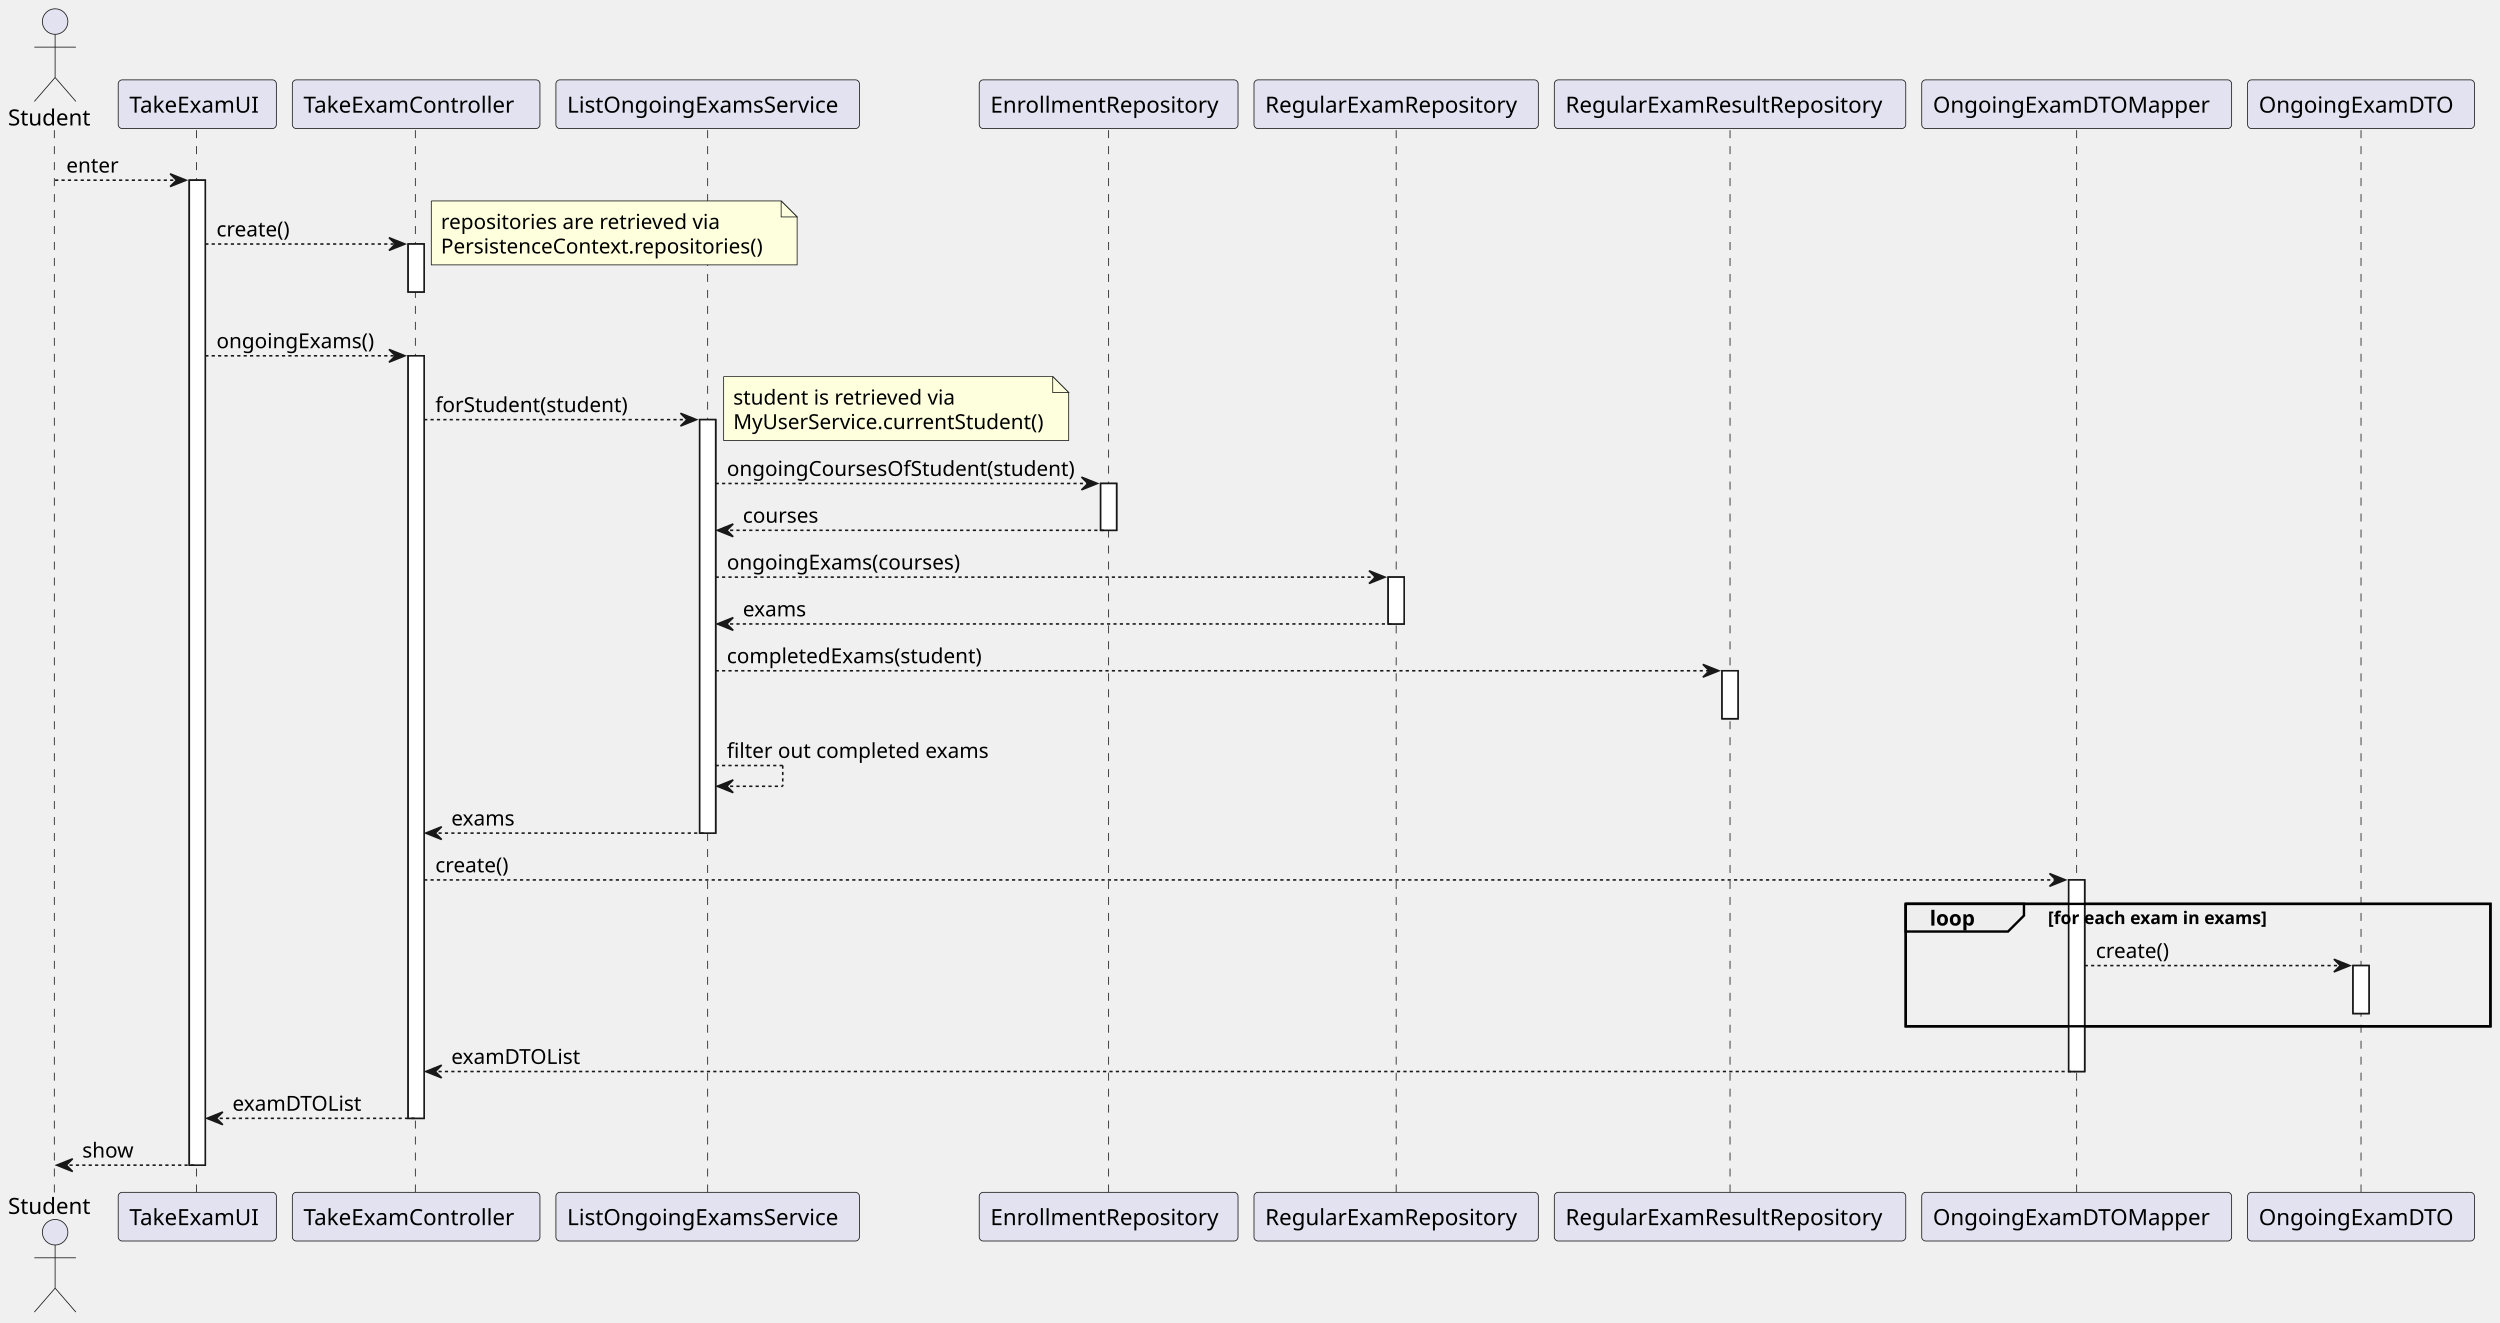
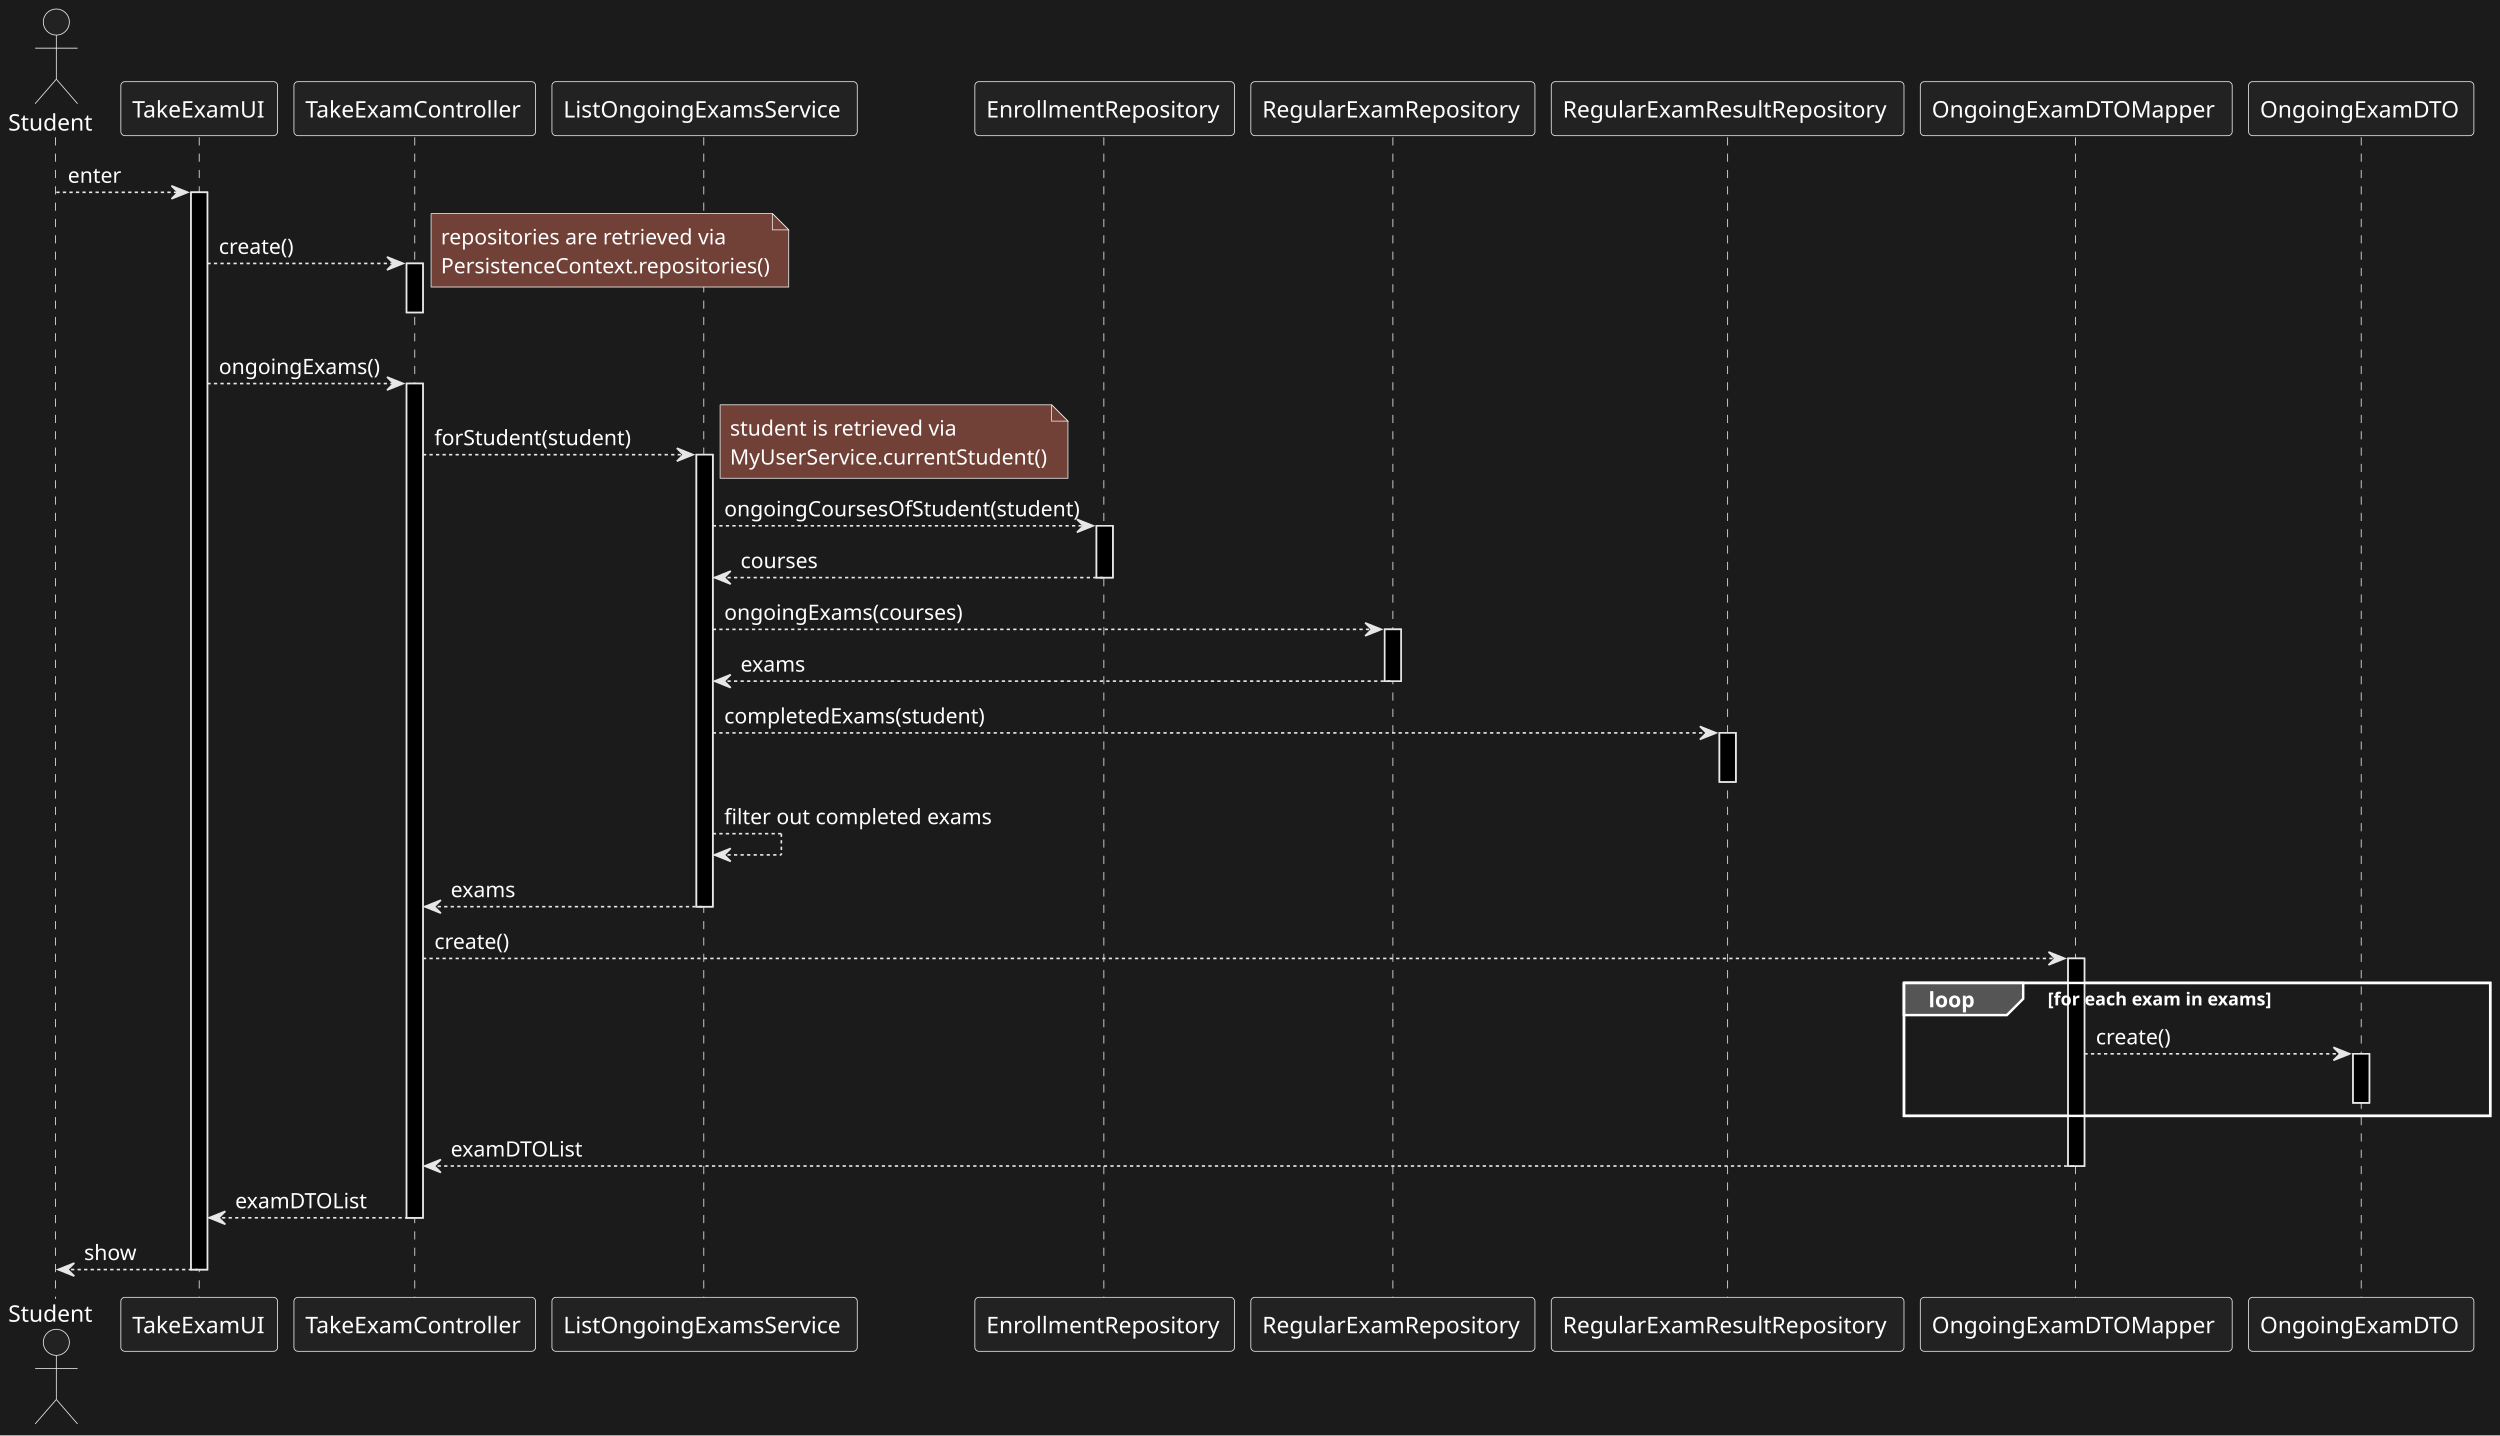
- <svg xmlns="http://www.w3.org/2000/svg" contentStyleType="text/css" height="828px" preserveAspectRatio="none" style="width:1565px;height:828px;background:#FFFFFF;" version="1.1" viewBox="0 0 1565 828" width="1565px" zoomAndPan="magnify">
+ <svg xmlns="http://www.w3.org/2000/svg" contentStyleType="text/css" height="879px" preserveAspectRatio="none" style="width:1531px;height:879px;background:#1B1B1B;" version="1.1" viewBox="0 0 1531 879" width="1531px" zoomAndPan="magnify">
  <defs />
  <g>
-     <rect fill="#FFFFFF" height="616.59" style="stroke:#181818;stroke-width:1.0;" width="10" x="118.5" y="112.799" />
-     <rect fill="#FFFFFF" height="30" style="stroke:#181818;stroke-width:1.0;" width="10" x="255.5" y="152.765" />
-     <rect fill="#FFFFFF" height="477.348" style="stroke:#181818;stroke-width:1.0;" width="10" x="255.5" y="222.731" />
-     <rect fill="#FFFFFF" height="258.829" style="stroke:#181818;stroke-width:1.0;" width="10" x="438" y="262.696" />
-     <rect fill="#FFFFFF" height="29.311" style="stroke:#181818;stroke-width:1.0;" width="10" x="689" y="302.662" />
-     <rect fill="#FFFFFF" height="29.311" style="stroke:#181818;stroke-width:1.0;" width="10" x="869" y="361.283" />
-     <rect fill="#FFFFFF" height="30" style="stroke:#181818;stroke-width:1.0;" width="10" x="1078" y="419.904" />
-     <rect fill="#FFFFFF" height="119.932" style="stroke:#181818;stroke-width:1.0;" width="10" x="1295" y="550.836" />
-     <rect fill="#FFFFFF" height="30" style="stroke:#181818;stroke-width:1.0;" width="10" x="1473" y="604.457" />
-     <rect fill="none" height="76.621" style="stroke:#000000;stroke-width:1.5;" width="366" x="1193" y="565.836" />
-     <line style="stroke:#181818;stroke-width:0.5;stroke-dasharray:5.0,5.0;" x1="34" x2="34" y1="81.488" y2="747.389" />
-     <line style="stroke:#181818;stroke-width:0.5;stroke-dasharray:5.0,5.0;" x1="123" x2="123" y1="81.488" y2="747.389" />
-     <line style="stroke:#181818;stroke-width:0.5;stroke-dasharray:5.0,5.0;" x1="260" x2="260" y1="81.488" y2="747.389" />
-     <line style="stroke:#181818;stroke-width:0.5;stroke-dasharray:5.0,5.0;" x1="443" x2="443" y1="81.488" y2="747.389" />
-     <line style="stroke:#181818;stroke-width:0.5;stroke-dasharray:5.0,5.0;" x1="694" x2="694" y1="81.488" y2="747.389" />
-     <line style="stroke:#181818;stroke-width:0.5;stroke-dasharray:5.0,5.0;" x1="874" x2="874" y1="81.488" y2="747.389" />
-     <line style="stroke:#181818;stroke-width:0.5;stroke-dasharray:5.0,5.0;" x1="1083" x2="1083" y1="81.488" y2="747.389" />
-     <line style="stroke:#181818;stroke-width:0.5;stroke-dasharray:5.0,5.0;" x1="1300" x2="1300" y1="81.488" y2="747.389" />
-     <line style="stroke:#181818;stroke-width:0.5;stroke-dasharray:5.0,5.0;" x1="1478" x2="1478" y1="81.488" y2="747.389" />
-     <text fill="#000000" font-family="sans-serif" font-size="14" lengthAdjust="spacing" textLength="53" x="5" y="78.535">Student</text>
-     <ellipse cx="34.5" cy="13.5" fill="#E2E2F0" rx="8" ry="8" style="stroke:#181818;stroke-width:0.5;" />
-     <path d="M34.5,21.5 L34.5,48.5 M21.5,29.5 L47.5,29.5 M34.5,48.5 L21.5,63.5 M34.5,48.5 L47.5,63.5 " fill="none" style="stroke:#181818;stroke-width:0.5;" />
-     <text fill="#000000" font-family="sans-serif" font-size="14" lengthAdjust="spacing" textLength="53" x="5" y="759.924">Student</text>
-     <ellipse cx="34.5" cy="771.377" fill="#E2E2F0" rx="8" ry="8" style="stroke:#181818;stroke-width:0.5;" />
-     <path d="M34.5,779.377 L34.5,806.377 M21.5,787.377 L47.5,787.377 M34.5,806.377 L21.5,821.377 M34.5,806.377 L47.5,821.377 " fill="none" style="stroke:#181818;stroke-width:0.5;" />
-     <rect fill="#E2E2F0" height="30.488" rx="2.5" ry="2.5" style="stroke:#181818;stroke-width:0.5;" width="99" x="74" y="50" />
-     <text fill="#000000" font-family="sans-serif" font-size="14" lengthAdjust="spacing" textLength="85" x="81" y="70.535">TakeExamUI</text>
-     <rect fill="#E2E2F0" height="30.488" rx="2.5" ry="2.5" style="stroke:#181818;stroke-width:0.5;" width="99" x="74" y="746.389" />
-     <text fill="#000000" font-family="sans-serif" font-size="14" lengthAdjust="spacing" textLength="85" x="81" y="766.924">TakeExamUI</text>
-     <rect fill="#E2E2F0" height="30.488" rx="2.5" ry="2.5" style="stroke:#181818;stroke-width:0.5;" width="155" x="183" y="50" />
-     <text fill="#000000" font-family="sans-serif" font-size="14" lengthAdjust="spacing" textLength="141" x="190" y="70.535">TakeExamController</text>
-     <rect fill="#E2E2F0" height="30.488" rx="2.5" ry="2.5" style="stroke:#181818;stroke-width:0.5;" width="155" x="183" y="746.389" />
-     <text fill="#000000" font-family="sans-serif" font-size="14" lengthAdjust="spacing" textLength="141" x="190" y="766.924">TakeExamController</text>
-     <rect fill="#E2E2F0" height="30.488" rx="2.5" ry="2.5" style="stroke:#181818;stroke-width:0.5;" width="190" x="348" y="50" />
-     <text fill="#000000" font-family="sans-serif" font-size="14" lengthAdjust="spacing" textLength="176" x="355" y="70.535">ListOngoingExamsService</text>
-     <rect fill="#E2E2F0" height="30.488" rx="2.5" ry="2.5" style="stroke:#181818;stroke-width:0.5;" width="190" x="348" y="746.389" />
-     <text fill="#000000" font-family="sans-serif" font-size="14" lengthAdjust="spacing" textLength="176" x="355" y="766.924">ListOngoingExamsService</text>
-     <rect fill="#E2E2F0" height="30.488" rx="2.5" ry="2.5" style="stroke:#181818;stroke-width:0.5;" width="162" x="613" y="50" />
-     <text fill="#000000" font-family="sans-serif" font-size="14" lengthAdjust="spacing" textLength="148" x="620" y="70.535">EnrollmentRepository</text>
-     <rect fill="#E2E2F0" height="30.488" rx="2.5" ry="2.5" style="stroke:#181818;stroke-width:0.5;" width="162" x="613" y="746.389" />
-     <text fill="#000000" font-family="sans-serif" font-size="14" lengthAdjust="spacing" textLength="148" x="620" y="766.924">EnrollmentRepository</text>
-     <rect fill="#E2E2F0" height="30.488" rx="2.5" ry="2.5" style="stroke:#181818;stroke-width:0.5;" width="178" x="785" y="50" />
-     <text fill="#000000" font-family="sans-serif" font-size="14" lengthAdjust="spacing" textLength="164" x="792" y="70.535">RegularExamRepository</text>
-     <rect fill="#E2E2F0" height="30.488" rx="2.5" ry="2.5" style="stroke:#181818;stroke-width:0.5;" width="178" x="785" y="746.389" />
-     <text fill="#000000" font-family="sans-serif" font-size="14" lengthAdjust="spacing" textLength="164" x="792" y="766.924">RegularExamRepository</text>
-     <rect fill="#E2E2F0" height="30.488" rx="2.5" ry="2.5" style="stroke:#181818;stroke-width:0.5;" width="220" x="973" y="50" />
-     <text fill="#000000" font-family="sans-serif" font-size="14" lengthAdjust="spacing" textLength="206" x="980" y="70.535">RegularExamResultRepository</text>
-     <rect fill="#E2E2F0" height="30.488" rx="2.5" ry="2.5" style="stroke:#181818;stroke-width:0.5;" width="220" x="973" y="746.389" />
-     <text fill="#000000" font-family="sans-serif" font-size="14" lengthAdjust="spacing" textLength="206" x="980" y="766.924">RegularExamResultRepository</text>
-     <rect fill="#E2E2F0" height="30.488" rx="2.5" ry="2.5" style="stroke:#181818;stroke-width:0.5;" width="194" x="1203" y="50" />
-     <text fill="#000000" font-family="sans-serif" font-size="14" lengthAdjust="spacing" textLength="180" x="1210" y="70.535">OngoingExamDTOMapper</text>
-     <rect fill="#E2E2F0" height="30.488" rx="2.5" ry="2.5" style="stroke:#181818;stroke-width:0.5;" width="194" x="1203" y="746.389" />
-     <text fill="#000000" font-family="sans-serif" font-size="14" lengthAdjust="spacing" textLength="180" x="1210" y="766.924">OngoingExamDTOMapper</text>
-     <rect fill="#E2E2F0" height="30.488" rx="2.5" ry="2.5" style="stroke:#181818;stroke-width:0.5;" width="142" x="1407" y="50" />
-     <text fill="#000000" font-family="sans-serif" font-size="14" lengthAdjust="spacing" textLength="128" x="1414" y="70.535">OngoingExamDTO</text>
-     <rect fill="#E2E2F0" height="30.488" rx="2.5" ry="2.5" style="stroke:#181818;stroke-width:0.5;" width="142" x="1407" y="746.389" />
-     <text fill="#000000" font-family="sans-serif" font-size="14" lengthAdjust="spacing" textLength="128" x="1414" y="766.924">OngoingExamDTO</text>
-     <rect fill="#FFFFFF" height="616.59" style="stroke:#181818;stroke-width:1.0;" width="10" x="118.5" y="112.799" />
-     <rect fill="#FFFFFF" height="30" style="stroke:#181818;stroke-width:1.0;" width="10" x="255.5" y="152.765" />
-     <rect fill="#FFFFFF" height="477.348" style="stroke:#181818;stroke-width:1.0;" width="10" x="255.5" y="222.731" />
-     <rect fill="#FFFFFF" height="258.829" style="stroke:#181818;stroke-width:1.0;" width="10" x="438" y="262.696" />
-     <rect fill="#FFFFFF" height="29.311" style="stroke:#181818;stroke-width:1.0;" width="10" x="689" y="302.662" />
-     <rect fill="#FFFFFF" height="29.311" style="stroke:#181818;stroke-width:1.0;" width="10" x="869" y="361.283" />
-     <rect fill="#FFFFFF" height="30" style="stroke:#181818;stroke-width:1.0;" width="10" x="1078" y="419.904" />
-     <rect fill="#FFFFFF" height="119.932" style="stroke:#181818;stroke-width:1.0;" width="10" x="1295" y="550.836" />
-     <rect fill="#FFFFFF" height="30" style="stroke:#181818;stroke-width:1.0;" width="10" x="1473" y="604.457" />
-     <polygon fill="#181818" points="106.5,108.799,116.5,112.799,106.5,116.799,110.5,112.799" style="stroke:#181818;stroke-width:1.0;" />
-     <line style="stroke:#181818;stroke-width:1.0;stroke-dasharray:2.0,2.0;" x1="34.5" x2="112.5" y1="112.799" y2="112.799" />
-     <text fill="#000000" font-family="sans-serif" font-size="13" lengthAdjust="spacing" textLength="32" x="41.5" y="108.057">enter</text>
-     <polygon fill="#181818" points="243.5,148.765,253.5,152.765,243.5,156.765,247.5,152.765" style="stroke:#181818;stroke-width:1.0;" />
-     <line style="stroke:#181818;stroke-width:1.0;stroke-dasharray:2.0,2.0;" x1="128.5" x2="249.5" y1="152.765" y2="152.765" />
-     <text fill="#000000" font-family="sans-serif" font-size="13" lengthAdjust="spacing" textLength="46" x="135.5" y="148.023">create()</text>
-     <path d="M270,125.799 L270,165.799 L499,165.799 L499,135.799 L489,125.799 L270,125.799 " fill="#FEFFDD" style="stroke:#181818;stroke-width:0.5;" />
-     <path d="M489,125.799 L489,135.799 L499,135.799 L489,125.799 " fill="#FEFFDD" style="stroke:#181818;stroke-width:0.5;" />
-     <text fill="#000000" font-family="sans-serif" font-size="13" lengthAdjust="spacing" textLength="179" x="276" y="143.367">repositories are retrieved via</text>
-     <text fill="#000000" font-family="sans-serif" font-size="13" lengthAdjust="spacing" textLength="208" x="276" y="158.678">PersistenceContext.repositories()</text>
-     <polygon fill="#181818" points="243.5,218.731,253.5,222.731,243.5,226.731,247.5,222.731" style="stroke:#181818;stroke-width:1.0;" />
-     <line style="stroke:#181818;stroke-width:1.0;stroke-dasharray:2.0,2.0;" x1="128.5" x2="249.5" y1="222.731" y2="222.731" />
-     <text fill="#000000" font-family="sans-serif" font-size="13" lengthAdjust="spacing" textLength="101" x="135.5" y="217.988">ongoingExams()</text>
-     <polygon fill="#181818" points="426,258.696,436,262.696,426,266.696,430,262.696" style="stroke:#181818;stroke-width:1.0;" />
-     <line style="stroke:#181818;stroke-width:1.0;stroke-dasharray:2.0,2.0;" x1="265.5" x2="432" y1="262.696" y2="262.696" />
-     <text fill="#000000" font-family="sans-serif" font-size="13" lengthAdjust="spacing" textLength="122" x="272.5" y="257.954">forStudent(student)</text>
-     <path d="M453,235.731 L453,275.731 L669,275.731 L669,245.731 L659,235.731 L453,235.731 " fill="#FEFFDD" style="stroke:#181818;stroke-width:0.5;" />
-     <path d="M659,235.731 L659,245.731 L669,245.731 L659,235.731 " fill="#FEFFDD" style="stroke:#181818;stroke-width:0.5;" />
-     <text fill="#000000" font-family="sans-serif" font-size="13" lengthAdjust="spacing" textLength="144" x="459" y="253.299">student is retrieved via</text>
-     <text fill="#000000" font-family="sans-serif" font-size="13" lengthAdjust="spacing" textLength="195" x="459" y="268.609">MyUserService.currentStudent()</text>
-     <polygon fill="#181818" points="677,298.662,687,302.662,677,306.662,681,302.662" style="stroke:#181818;stroke-width:1.0;" />
-     <line style="stroke:#181818;stroke-width:1.0;stroke-dasharray:2.0,2.0;" x1="448" x2="683" y1="302.662" y2="302.662" />
-     <text fill="#000000" font-family="sans-serif" font-size="13" lengthAdjust="spacing" textLength="222" x="455" y="297.92">ongoingCoursesOfStudent(student)</text>
-     <polygon fill="#181818" points="459,327.973,449,331.973,459,335.973,455,331.973" style="stroke:#181818;stroke-width:1.0;" />
-     <line style="stroke:#181818;stroke-width:1.0;stroke-dasharray:2.0,2.0;" x1="453" x2="693" y1="331.973" y2="331.973" />
-     <text fill="#000000" font-family="sans-serif" font-size="13" lengthAdjust="spacing" textLength="49" x="465" y="327.231">courses</text>
-     <polygon fill="#181818" points="857,357.283,867,361.283,857,365.283,861,361.283" style="stroke:#181818;stroke-width:1.0;" />
-     <line style="stroke:#181818;stroke-width:1.0;stroke-dasharray:2.0,2.0;" x1="448" x2="863" y1="361.283" y2="361.283" />
-     <text fill="#000000" font-family="sans-serif" font-size="13" lengthAdjust="spacing" textLength="150" x="455" y="356.541">ongoingExams(courses)</text>
-     <polygon fill="#181818" points="459,386.594,449,390.594,459,394.594,455,390.594" style="stroke:#181818;stroke-width:1.0;" />
-     <line style="stroke:#181818;stroke-width:1.0;stroke-dasharray:2.0,2.0;" x1="453" x2="873" y1="390.594" y2="390.594" />
-     <text fill="#000000" font-family="sans-serif" font-size="13" lengthAdjust="spacing" textLength="41" x="465" y="385.852">exams</text>
-     <polygon fill="#181818" points="1066,415.904,1076,419.904,1066,423.904,1070,419.904" style="stroke:#181818;stroke-width:1.0;" />
-     <line style="stroke:#181818;stroke-width:1.0;stroke-dasharray:2.0,2.0;" x1="448" x2="1072" y1="419.904" y2="419.904" />
-     <text fill="#000000" font-family="sans-serif" font-size="13" lengthAdjust="spacing" textLength="163" x="455" y="415.162">completedExams(student)</text>
-     <line style="stroke:#181818;stroke-width:1.0;stroke-dasharray:2.0,2.0;" x1="448" x2="490" y1="479.215" y2="479.215" />
-     <line style="stroke:#181818;stroke-width:1.0;stroke-dasharray:2.0,2.0;" x1="490" x2="490" y1="479.215" y2="492.215" />
-     <line style="stroke:#181818;stroke-width:1.0;stroke-dasharray:2.0,2.0;" x1="449" x2="490" y1="492.215" y2="492.215" />
-     <polygon fill="#181818" points="459,488.215,449,492.215,459,496.215,455,492.215" style="stroke:#181818;stroke-width:1.0;" />
-     <text fill="#000000" font-family="sans-serif" font-size="13" lengthAdjust="spacing" textLength="170" x="455" y="474.473">filter out completed exams</text>
-     <polygon fill="#181818" points="276.5,517.525,266.5,521.525,276.5,525.525,272.5,521.525" style="stroke:#181818;stroke-width:1.0;" />
-     <line style="stroke:#181818;stroke-width:1.0;stroke-dasharray:2.0,2.0;" x1="270.5" x2="442" y1="521.525" y2="521.525" />
-     <text fill="#000000" font-family="sans-serif" font-size="13" lengthAdjust="spacing" textLength="41" x="282.5" y="516.783">exams</text>
-     <polygon fill="#181818" points="1283,546.836,1293,550.836,1283,554.836,1287,550.836" style="stroke:#181818;stroke-width:1.0;" />
-     <line style="stroke:#181818;stroke-width:1.0;stroke-dasharray:2.0,2.0;" x1="265.5" x2="1289" y1="550.836" y2="550.836" />
-     <text fill="#000000" font-family="sans-serif" font-size="13" lengthAdjust="spacing" textLength="46" x="272.5" y="546.094">create()</text>
-     <path d="M1193,565.836 L1267,565.836 L1267,573.146 L1257,583.146 L1193,583.146 L1193,565.836 " fill="#EEEEEE" style="stroke:#000000;stroke-width:1.5;" />
-     <rect fill="none" height="76.621" style="stroke:#000000;stroke-width:1.5;" width="366" x="1193" y="565.836" />
-     <text fill="#000000" font-family="sans-serif" font-size="13" font-weight="bold" lengthAdjust="spacing" textLength="29" x="1208" y="579.404">loop</text>
-     <text fill="#000000" font-family="sans-serif" font-size="11" font-weight="bold" lengthAdjust="spacing" textLength="141" x="1282" y="578.471">[for each exam in exams]</text>
-     <polygon fill="#181818" points="1461,600.457,1471,604.457,1461,608.457,1465,604.457" style="stroke:#181818;stroke-width:1.0;" />
-     <line style="stroke:#181818;stroke-width:1.0;stroke-dasharray:2.0,2.0;" x1="1305" x2="1467" y1="604.457" y2="604.457" />
-     <text fill="#000000" font-family="sans-serif" font-size="13" lengthAdjust="spacing" textLength="46" x="1312" y="599.715">create()</text>
-     <polygon fill="#181818" points="276.5,666.768,266.5,670.768,276.5,674.768,272.5,670.768" style="stroke:#181818;stroke-width:1.0;" />
-     <line style="stroke:#181818;stroke-width:1.0;stroke-dasharray:2.0,2.0;" x1="270.5" x2="1299" y1="670.768" y2="670.768" />
-     <text fill="#000000" font-family="sans-serif" font-size="13" lengthAdjust="spacing" textLength="85" x="282.5" y="666.025">examDTOList</text>
-     <polygon fill="#181818" points="139.5,696.078,129.5,700.078,139.5,704.078,135.5,700.078" style="stroke:#181818;stroke-width:1.0;" />
-     <line style="stroke:#181818;stroke-width:1.0;stroke-dasharray:2.0,2.0;" x1="133.5" x2="259.5" y1="700.078" y2="700.078" />
-     <text fill="#000000" font-family="sans-serif" font-size="13" lengthAdjust="spacing" textLength="85" x="145.5" y="695.336">examDTOList</text>
-     <polygon fill="#181818" points="45.5,725.389,35.5,729.389,45.5,733.389,41.5,729.389" style="stroke:#181818;stroke-width:1.0;" />
-     <line style="stroke:#181818;stroke-width:1.0;stroke-dasharray:2.0,2.0;" x1="39.5" x2="122.5" y1="729.389" y2="729.389" />
-     <text fill="#000000" font-family="sans-serif" font-size="13" lengthAdjust="spacing" textLength="33" x="51.5" y="724.646">show</text>
+     <rect fill="#1B1B1B" height="879" style="stroke:none;stroke-width:1.0;" width="1531" x="0" y="0" />
+     <rect fill="#000000" height="659.708" style="stroke:#E7E7E7;stroke-width:1.0;" width="10" x="117" y="117.774" />
+     <rect fill="#000000" height="30" style="stroke:#E7E7E7;stroke-width:1.0;" width="10" x="249" y="161.333" />
+     <rect fill="#000000" height="510.884" style="stroke:#E7E7E7;stroke-width:1.0;" width="10" x="249" y="234.892" />
+     <rect fill="#000000" height="276.795" style="stroke:#E7E7E7;stroke-width:1.0;" width="10" x="426.5" y="278.451" />
+     <rect fill="#000000" height="31.706" style="stroke:#E7E7E7;stroke-width:1.0;" width="10" x="671.5" y="322.01" />
+     <rect fill="#000000" height="31.706" style="stroke:#E7E7E7;stroke-width:1.0;" width="10" x="848" y="385.422" />
+     <rect fill="#000000" height="30" style="stroke:#E7E7E7;stroke-width:1.0;" width="10" x="1053" y="448.834" />
+     <rect fill="#000000" height="127.118" style="stroke:#E7E7E7;stroke-width:1.0;" width="10" x="1266.5" y="586.952" />
+     <rect fill="#000000" height="30" style="stroke:#E7E7E7;stroke-width:1.0;" width="10" x="1441" y="645.364" />
+     <rect fill="none" height="81.412" style="stroke:#FFFFFF;stroke-width:1.5;" width="359" x="1166" y="601.952" />
+     <line style="stroke:#E7E7E7;stroke-width:0.5;stroke-dasharray:5.0,5.0;" x1="34" x2="34" y1="84.068" y2="795.482" />
+     <line style="stroke:#E7E7E7;stroke-width:0.5;stroke-dasharray:5.0,5.0;" x1="122" x2="122" y1="84.068" y2="795.482" />
+     <line style="stroke:#E7E7E7;stroke-width:0.5;stroke-dasharray:5.0,5.0;" x1="254" x2="254" y1="84.068" y2="795.482" />
+     <line style="stroke:#E7E7E7;stroke-width:0.5;stroke-dasharray:5.0,5.0;" x1="431" x2="431" y1="84.068" y2="795.482" />
+     <line style="stroke:#E7E7E7;stroke-width:0.5;stroke-dasharray:5.0,5.0;" x1="676" x2="676" y1="84.068" y2="795.482" />
+     <line style="stroke:#E7E7E7;stroke-width:0.5;stroke-dasharray:5.0,5.0;" x1="853" x2="853" y1="84.068" y2="795.482" />
+     <line style="stroke:#E7E7E7;stroke-width:0.5;stroke-dasharray:5.0,5.0;" x1="1058" x2="1058" y1="84.068" y2="795.482" />
+     <line style="stroke:#E7E7E7;stroke-width:0.5;stroke-dasharray:5.0,5.0;" x1="1271" x2="1271" y1="84.068" y2="795.482" />
+     <line style="stroke:#E7E7E7;stroke-width:0.5;stroke-dasharray:5.0,5.0;" x1="1446" x2="1446" y1="84.068" y2="795.482" />
+     <text fill="#FFFFFF" font-family="sans-serif" font-size="14" lengthAdjust="spacing" textLength="53" x="5" y="79.966">Student</text>
+     <ellipse cx="34.5" cy="13.5" fill="#222222" rx="8" ry="8" style="stroke:#E7E7E7;stroke-width:0.5;" />
+     <path d="M34.5,21.5 L34.5,48.5 M21.5,29.5 L47.5,29.5 M34.5,48.5 L21.5,63.5 M34.5,48.5 L47.5,63.5 " fill="none" style="stroke:#E7E7E7;stroke-width:0.5;" />
+     <text fill="#FFFFFF" font-family="sans-serif" font-size="14" lengthAdjust="spacing" textLength="53" x="5" y="809.448">Student</text>
+     <ellipse cx="34.5" cy="822.05" fill="#222222" rx="8" ry="8" style="stroke:#E7E7E7;stroke-width:0.5;" />
+     <path d="M34.5,830.05 L34.5,857.05 M21.5,838.05 L47.5,838.05 M34.5,857.05 L21.5,872.05 M34.5,857.05 L47.5,872.05 " fill="none" style="stroke:#E7E7E7;stroke-width:0.5;" />
+     <rect fill="#222222" height="33.068" rx="2.5" ry="2.5" style="stroke:#E7E7E7;stroke-width:0.5;" width="96" x="74" y="50" />
+     <text fill="#FFFFFF" font-family="sans-serif" font-size="14" lengthAdjust="spacing" textLength="82" x="81" y="71.966">TakeExamUI</text>
+     <rect fill="#222222" height="33.068" rx="2.5" ry="2.5" style="stroke:#E7E7E7;stroke-width:0.5;" width="96" x="74" y="794.482" />
+     <text fill="#FFFFFF" font-family="sans-serif" font-size="14" lengthAdjust="spacing" textLength="82" x="81" y="816.448">TakeExamUI</text>
+     <rect fill="#222222" height="33.068" rx="2.5" ry="2.5" style="stroke:#E7E7E7;stroke-width:0.5;" width="148" x="180" y="50" />
+     <text fill="#FFFFFF" font-family="sans-serif" font-size="14" lengthAdjust="spacing" textLength="134" x="187" y="71.966">TakeExamController</text>
+     <rect fill="#222222" height="33.068" rx="2.5" ry="2.5" style="stroke:#E7E7E7;stroke-width:0.5;" width="148" x="180" y="794.482" />
+     <text fill="#FFFFFF" font-family="sans-serif" font-size="14" lengthAdjust="spacing" textLength="134" x="187" y="816.448">TakeExamController</text>
+     <rect fill="#222222" height="33.068" rx="2.5" ry="2.5" style="stroke:#E7E7E7;stroke-width:0.5;" width="187" x="338" y="50" />
+     <text fill="#FFFFFF" font-family="sans-serif" font-size="14" lengthAdjust="spacing" textLength="173" x="345" y="71.966">ListOngoingExamsService</text>
+     <rect fill="#222222" height="33.068" rx="2.5" ry="2.5" style="stroke:#E7E7E7;stroke-width:0.5;" width="187" x="338" y="794.482" />
+     <text fill="#FFFFFF" font-family="sans-serif" font-size="14" lengthAdjust="spacing" textLength="173" x="345" y="816.448">ListOngoingExamsService</text>
+     <rect fill="#222222" height="33.068" rx="2.5" ry="2.5" style="stroke:#E7E7E7;stroke-width:0.5;" width="159" x="597" y="50" />
+     <text fill="#FFFFFF" font-family="sans-serif" font-size="14" lengthAdjust="spacing" textLength="145" x="604" y="71.966">EnrollmentRepository</text>
+     <rect fill="#222222" height="33.068" rx="2.5" ry="2.5" style="stroke:#E7E7E7;stroke-width:0.5;" width="159" x="597" y="794.482" />
+     <text fill="#FFFFFF" font-family="sans-serif" font-size="14" lengthAdjust="spacing" textLength="145" x="604" y="816.448">EnrollmentRepository</text>
+     <rect fill="#222222" height="33.068" rx="2.5" ry="2.5" style="stroke:#E7E7E7;stroke-width:0.5;" width="174" x="766" y="50" />
+     <text fill="#FFFFFF" font-family="sans-serif" font-size="14" lengthAdjust="spacing" textLength="160" x="773" y="71.966">RegularExamRepository</text>
+     <rect fill="#222222" height="33.068" rx="2.5" ry="2.5" style="stroke:#E7E7E7;stroke-width:0.5;" width="174" x="766" y="794.482" />
+     <text fill="#FFFFFF" font-family="sans-serif" font-size="14" lengthAdjust="spacing" textLength="160" x="773" y="816.448">RegularExamRepository</text>
+     <rect fill="#222222" height="33.068" rx="2.5" ry="2.5" style="stroke:#E7E7E7;stroke-width:0.5;" width="216" x="950" y="50" />
+     <text fill="#FFFFFF" font-family="sans-serif" font-size="14" lengthAdjust="spacing" textLength="202" x="957" y="71.966">RegularExamResultRepository</text>
+     <rect fill="#222222" height="33.068" rx="2.5" ry="2.5" style="stroke:#E7E7E7;stroke-width:0.5;" width="216" x="950" y="794.482" />
+     <text fill="#FFFFFF" font-family="sans-serif" font-size="14" lengthAdjust="spacing" textLength="202" x="957" y="816.448">RegularExamResultRepository</text>
+     <rect fill="#222222" height="33.068" rx="2.5" ry="2.5" style="stroke:#E7E7E7;stroke-width:0.5;" width="191" x="1176" y="50" />
+     <text fill="#FFFFFF" font-family="sans-serif" font-size="14" lengthAdjust="spacing" textLength="177" x="1183" y="71.966">OngoingExamDTOMapper</text>
+     <rect fill="#222222" height="33.068" rx="2.5" ry="2.5" style="stroke:#E7E7E7;stroke-width:0.5;" width="191" x="1176" y="794.482" />
+     <text fill="#FFFFFF" font-family="sans-serif" font-size="14" lengthAdjust="spacing" textLength="177" x="1183" y="816.448">OngoingExamDTOMapper</text>
+     <rect fill="#222222" height="33.068" rx="2.5" ry="2.5" style="stroke:#E7E7E7;stroke-width:0.5;" width="138" x="1377" y="50" />
+     <text fill="#FFFFFF" font-family="sans-serif" font-size="14" lengthAdjust="spacing" textLength="124" x="1384" y="71.966">OngoingExamDTO</text>
+     <rect fill="#222222" height="33.068" rx="2.5" ry="2.5" style="stroke:#E7E7E7;stroke-width:0.5;" width="138" x="1377" y="794.482" />
+     <text fill="#FFFFFF" font-family="sans-serif" font-size="14" lengthAdjust="spacing" textLength="124" x="1384" y="816.448">OngoingExamDTO</text>
+     <rect fill="#000000" height="659.708" style="stroke:#E7E7E7;stroke-width:1.0;" width="10" x="117" y="117.774" />
+     <rect fill="#000000" height="30" style="stroke:#E7E7E7;stroke-width:1.0;" width="10" x="249" y="161.333" />
+     <rect fill="#000000" height="510.884" style="stroke:#E7E7E7;stroke-width:1.0;" width="10" x="249" y="234.892" />
+     <rect fill="#000000" height="276.795" style="stroke:#E7E7E7;stroke-width:1.0;" width="10" x="426.5" y="278.451" />
+     <rect fill="#000000" height="31.706" style="stroke:#E7E7E7;stroke-width:1.0;" width="10" x="671.5" y="322.01" />
+     <rect fill="#000000" height="31.706" style="stroke:#E7E7E7;stroke-width:1.0;" width="10" x="848" y="385.422" />
+     <rect fill="#000000" height="30" style="stroke:#E7E7E7;stroke-width:1.0;" width="10" x="1053" y="448.834" />
+     <rect fill="#000000" height="127.118" style="stroke:#E7E7E7;stroke-width:1.0;" width="10" x="1266.5" y="586.952" />
+     <rect fill="#000000" height="30" style="stroke:#E7E7E7;stroke-width:1.0;" width="10" x="1441" y="645.364" />
+     <polygon fill="#E7E7E7" points="105,113.774,115,117.774,105,121.774,109,117.774" style="stroke:#E7E7E7;stroke-width:1.0;" />
+     <line style="stroke:#E7E7E7;stroke-width:1.0;stroke-dasharray:2.0,2.0;" x1="34.5" x2="111" y1="117.774" y2="117.774" />
+     <text fill="#FFFFFF" font-family="sans-serif" font-size="13" lengthAdjust="spacing" textLength="32" x="41.5" y="111.965">enter</text>
+     <polygon fill="#E7E7E7" points="237,157.333,247,161.333,237,165.333,241,161.333" style="stroke:#E7E7E7;stroke-width:1.0;" />
+     <line style="stroke:#E7E7E7;stroke-width:1.0;stroke-dasharray:2.0,2.0;" x1="127" x2="243" y1="161.333" y2="161.333" />
+     <text fill="#FFFFFF" font-family="sans-serif" font-size="13" lengthAdjust="spacing" textLength="45" x="134" y="155.524">create()</text>
+     <path d="M264,130.774 L264,175.774 L483,175.774 L483,140.774 L473,130.774 L264,130.774 " fill="#714137" style="stroke:#E7E7E7;stroke-width:0.5;" />
+     <path d="M473,130.774 L473,140.774 L483,140.774 L473,130.774 " fill="#714137" style="stroke:#E7E7E7;stroke-width:0.5;" />
+     <text fill="#FFFFFF" font-family="sans-serif" font-size="13" lengthAdjust="spacing" textLength="170" x="270" y="149.671">repositories are retrieved via</text>
+     <text fill="#FFFFFF" font-family="sans-serif" font-size="13" lengthAdjust="spacing" textLength="198" x="270" y="167.377">PersistenceContext.repositories()</text>
+     <polygon fill="#E7E7E7" points="237,230.892,247,234.892,237,238.892,241,234.892" style="stroke:#E7E7E7;stroke-width:1.0;" />
+     <line style="stroke:#E7E7E7;stroke-width:1.0;stroke-dasharray:2.0,2.0;" x1="127" x2="243" y1="234.892" y2="234.892" />
+     <text fill="#FFFFFF" font-family="sans-serif" font-size="13" lengthAdjust="spacing" textLength="98" x="134" y="229.083">ongoingExams()</text>
+     <polygon fill="#E7E7E7" points="414.5,274.451,424.5,278.451,414.5,282.451,418.5,278.451" style="stroke:#E7E7E7;stroke-width:1.0;" />
+     <line style="stroke:#E7E7E7;stroke-width:1.0;stroke-dasharray:2.0,2.0;" x1="259" x2="420.5" y1="278.451" y2="278.451" />
+     <text fill="#FFFFFF" font-family="sans-serif" font-size="13" lengthAdjust="spacing" textLength="120" x="266" y="272.642">forStudent(student)</text>
+     <path d="M441,247.892 L441,292.892 L654,292.892 L654,257.892 L644,247.892 L441,247.892 " fill="#714137" style="stroke:#E7E7E7;stroke-width:0.5;" />
+     <path d="M644,247.892 L644,257.892 L654,257.892 L644,247.892 " fill="#714137" style="stroke:#E7E7E7;stroke-width:0.5;" />
+     <text fill="#FFFFFF" font-family="sans-serif" font-size="13" lengthAdjust="spacing" textLength="136" x="447" y="266.789">student is retrieved via</text>
+     <text fill="#FFFFFF" font-family="sans-serif" font-size="13" lengthAdjust="spacing" textLength="192" x="447" y="284.495">MyUserService.currentStudent()</text>
+     <polygon fill="#E7E7E7" points="659.5,318.01,669.5,322.01,659.5,326.01,663.5,322.01" style="stroke:#E7E7E7;stroke-width:1.0;" />
+     <line style="stroke:#E7E7E7;stroke-width:1.0;stroke-dasharray:2.0,2.0;" x1="436.5" x2="665.5" y1="322.01" y2="322.01" />
+     <text fill="#FFFFFF" font-family="sans-serif" font-size="13" lengthAdjust="spacing" textLength="216" x="443.5" y="316.201">ongoingCoursesOfStudent(student)</text>
+     <polygon fill="#E7E7E7" points="447.5,349.716,437.5,353.716,447.5,357.716,443.5,353.716" style="stroke:#E7E7E7;stroke-width:1.0;" />
+     <line style="stroke:#E7E7E7;stroke-width:1.0;stroke-dasharray:2.0,2.0;" x1="441.5" x2="675.5" y1="353.716" y2="353.716" />
+     <text fill="#FFFFFF" font-family="sans-serif" font-size="13" lengthAdjust="spacing" textLength="46" x="453.5" y="347.907">courses</text>
+     <polygon fill="#E7E7E7" points="836,381.422,846,385.422,836,389.422,840,385.422" style="stroke:#E7E7E7;stroke-width:1.0;" />
+     <line style="stroke:#E7E7E7;stroke-width:1.0;stroke-dasharray:2.0,2.0;" x1="436.5" x2="842" y1="385.422" y2="385.422" />
+     <text fill="#FFFFFF" font-family="sans-serif" font-size="13" lengthAdjust="spacing" textLength="144" x="443.5" y="379.613">ongoingExams(courses)</text>
+     <polygon fill="#E7E7E7" points="447.5,413.128,437.5,417.128,447.5,421.128,443.5,417.128" style="stroke:#E7E7E7;stroke-width:1.0;" />
+     <line style="stroke:#E7E7E7;stroke-width:1.0;stroke-dasharray:2.0,2.0;" x1="441.5" x2="852" y1="417.128" y2="417.128" />
+     <text fill="#FFFFFF" font-family="sans-serif" font-size="13" lengthAdjust="spacing" textLength="39" x="453.5" y="411.319">exams</text>
+     <polygon fill="#E7E7E7" points="1041,444.834,1051,448.834,1041,452.834,1045,448.834" style="stroke:#E7E7E7;stroke-width:1.0;" />
+     <line style="stroke:#E7E7E7;stroke-width:1.0;stroke-dasharray:2.0,2.0;" x1="436.5" x2="1047" y1="448.834" y2="448.834" />
+     <text fill="#FFFFFF" font-family="sans-serif" font-size="13" lengthAdjust="spacing" textLength="158" x="443.5" y="443.025">completedExams(student)</text>
+     <line style="stroke:#E7E7E7;stroke-width:1.0;stroke-dasharray:2.0,2.0;" x1="436.5" x2="478.5" y1="510.54" y2="510.54" />
+     <line style="stroke:#E7E7E7;stroke-width:1.0;stroke-dasharray:2.0,2.0;" x1="478.5" x2="478.5" y1="510.54" y2="523.54" />
+     <line style="stroke:#E7E7E7;stroke-width:1.0;stroke-dasharray:2.0,2.0;" x1="437.5" x2="478.5" y1="523.54" y2="523.54" />
+     <polygon fill="#E7E7E7" points="447.5,519.54,437.5,523.54,447.5,527.54,443.5,523.54" style="stroke:#E7E7E7;stroke-width:1.0;" />
+     <text fill="#FFFFFF" font-family="sans-serif" font-size="13" lengthAdjust="spacing" textLength="160" x="443.5" y="504.731">filter out completed exams</text>
+     <polygon fill="#E7E7E7" points="270,551.246,260,555.246,270,559.246,266,555.246" style="stroke:#E7E7E7;stroke-width:1.0;" />
+     <line style="stroke:#E7E7E7;stroke-width:1.0;stroke-dasharray:2.0,2.0;" x1="264" x2="430.5" y1="555.246" y2="555.246" />
+     <text fill="#FFFFFF" font-family="sans-serif" font-size="13" lengthAdjust="spacing" textLength="39" x="276" y="549.437">exams</text>
+     <polygon fill="#E7E7E7" points="1254.5,582.952,1264.5,586.952,1254.5,590.952,1258.5,586.952" style="stroke:#E7E7E7;stroke-width:1.0;" />
+     <line style="stroke:#E7E7E7;stroke-width:1.0;stroke-dasharray:2.0,2.0;" x1="259" x2="1260.5" y1="586.952" y2="586.952" />
+     <text fill="#FFFFFF" font-family="sans-serif" font-size="13" lengthAdjust="spacing" textLength="45" x="266" y="581.143">create()</text>
+     <path d="M1166,601.952 L1239,601.952 L1239,611.658 L1229,621.658 L1166,621.658 L1166,601.952 " fill="#555555" style="stroke:#FFFFFF;stroke-width:1.5;" />
+     <rect fill="none" height="81.412" style="stroke:#FFFFFF;stroke-width:1.5;" width="359" x="1166" y="601.952" />
+     <text fill="#FFFFFF" font-family="sans-serif" font-size="13" font-weight="bold" lengthAdjust="spacing" textLength="28" x="1181" y="616.849">loop</text>
+     <text fill="#FFFFFF" font-family="sans-serif" font-size="11" font-weight="bold" lengthAdjust="spacing" textLength="140" x="1254" y="615.711">[for each exam in exams]</text>
+     <polygon fill="#E7E7E7" points="1429,641.364,1439,645.364,1429,649.364,1433,645.364" style="stroke:#E7E7E7;stroke-width:1.0;" />
+     <line style="stroke:#E7E7E7;stroke-width:1.0;stroke-dasharray:2.0,2.0;" x1="1276.5" x2="1435" y1="645.364" y2="645.364" />
+     <text fill="#FFFFFF" font-family="sans-serif" font-size="13" lengthAdjust="spacing" textLength="45" x="1283.5" y="639.555">create()</text>
+     <polygon fill="#E7E7E7" points="270,710.07,260,714.07,270,718.07,266,714.07" style="stroke:#E7E7E7;stroke-width:1.0;" />
+     <line style="stroke:#E7E7E7;stroke-width:1.0;stroke-dasharray:2.0,2.0;" x1="264" x2="1270.5" y1="714.07" y2="714.07" />
+     <text fill="#FFFFFF" font-family="sans-serif" font-size="13" lengthAdjust="spacing" textLength="80" x="276" y="708.261">examDTOList</text>
+     <polygon fill="#E7E7E7" points="138,741.776,128,745.776,138,749.776,134,745.776" style="stroke:#E7E7E7;stroke-width:1.0;" />
+     <line style="stroke:#E7E7E7;stroke-width:1.0;stroke-dasharray:2.0,2.0;" x1="132" x2="253" y1="745.776" y2="745.776" />
+     <text fill="#FFFFFF" font-family="sans-serif" font-size="13" lengthAdjust="spacing" textLength="80" x="144" y="739.967">examDTOList</text>
+     <polygon fill="#E7E7E7" points="45.5,773.482,35.5,777.482,45.5,781.482,41.5,777.482" style="stroke:#E7E7E7;stroke-width:1.0;" />
+     <line style="stroke:#E7E7E7;stroke-width:1.0;stroke-dasharray:2.0,2.0;" x1="39.5" x2="121" y1="777.482" y2="777.482" />
+     <text fill="#FFFFFF" font-family="sans-serif" font-size="13" lengthAdjust="spacing" textLength="32" x="51.5" y="771.673">show</text>
  </g>
</svg>
